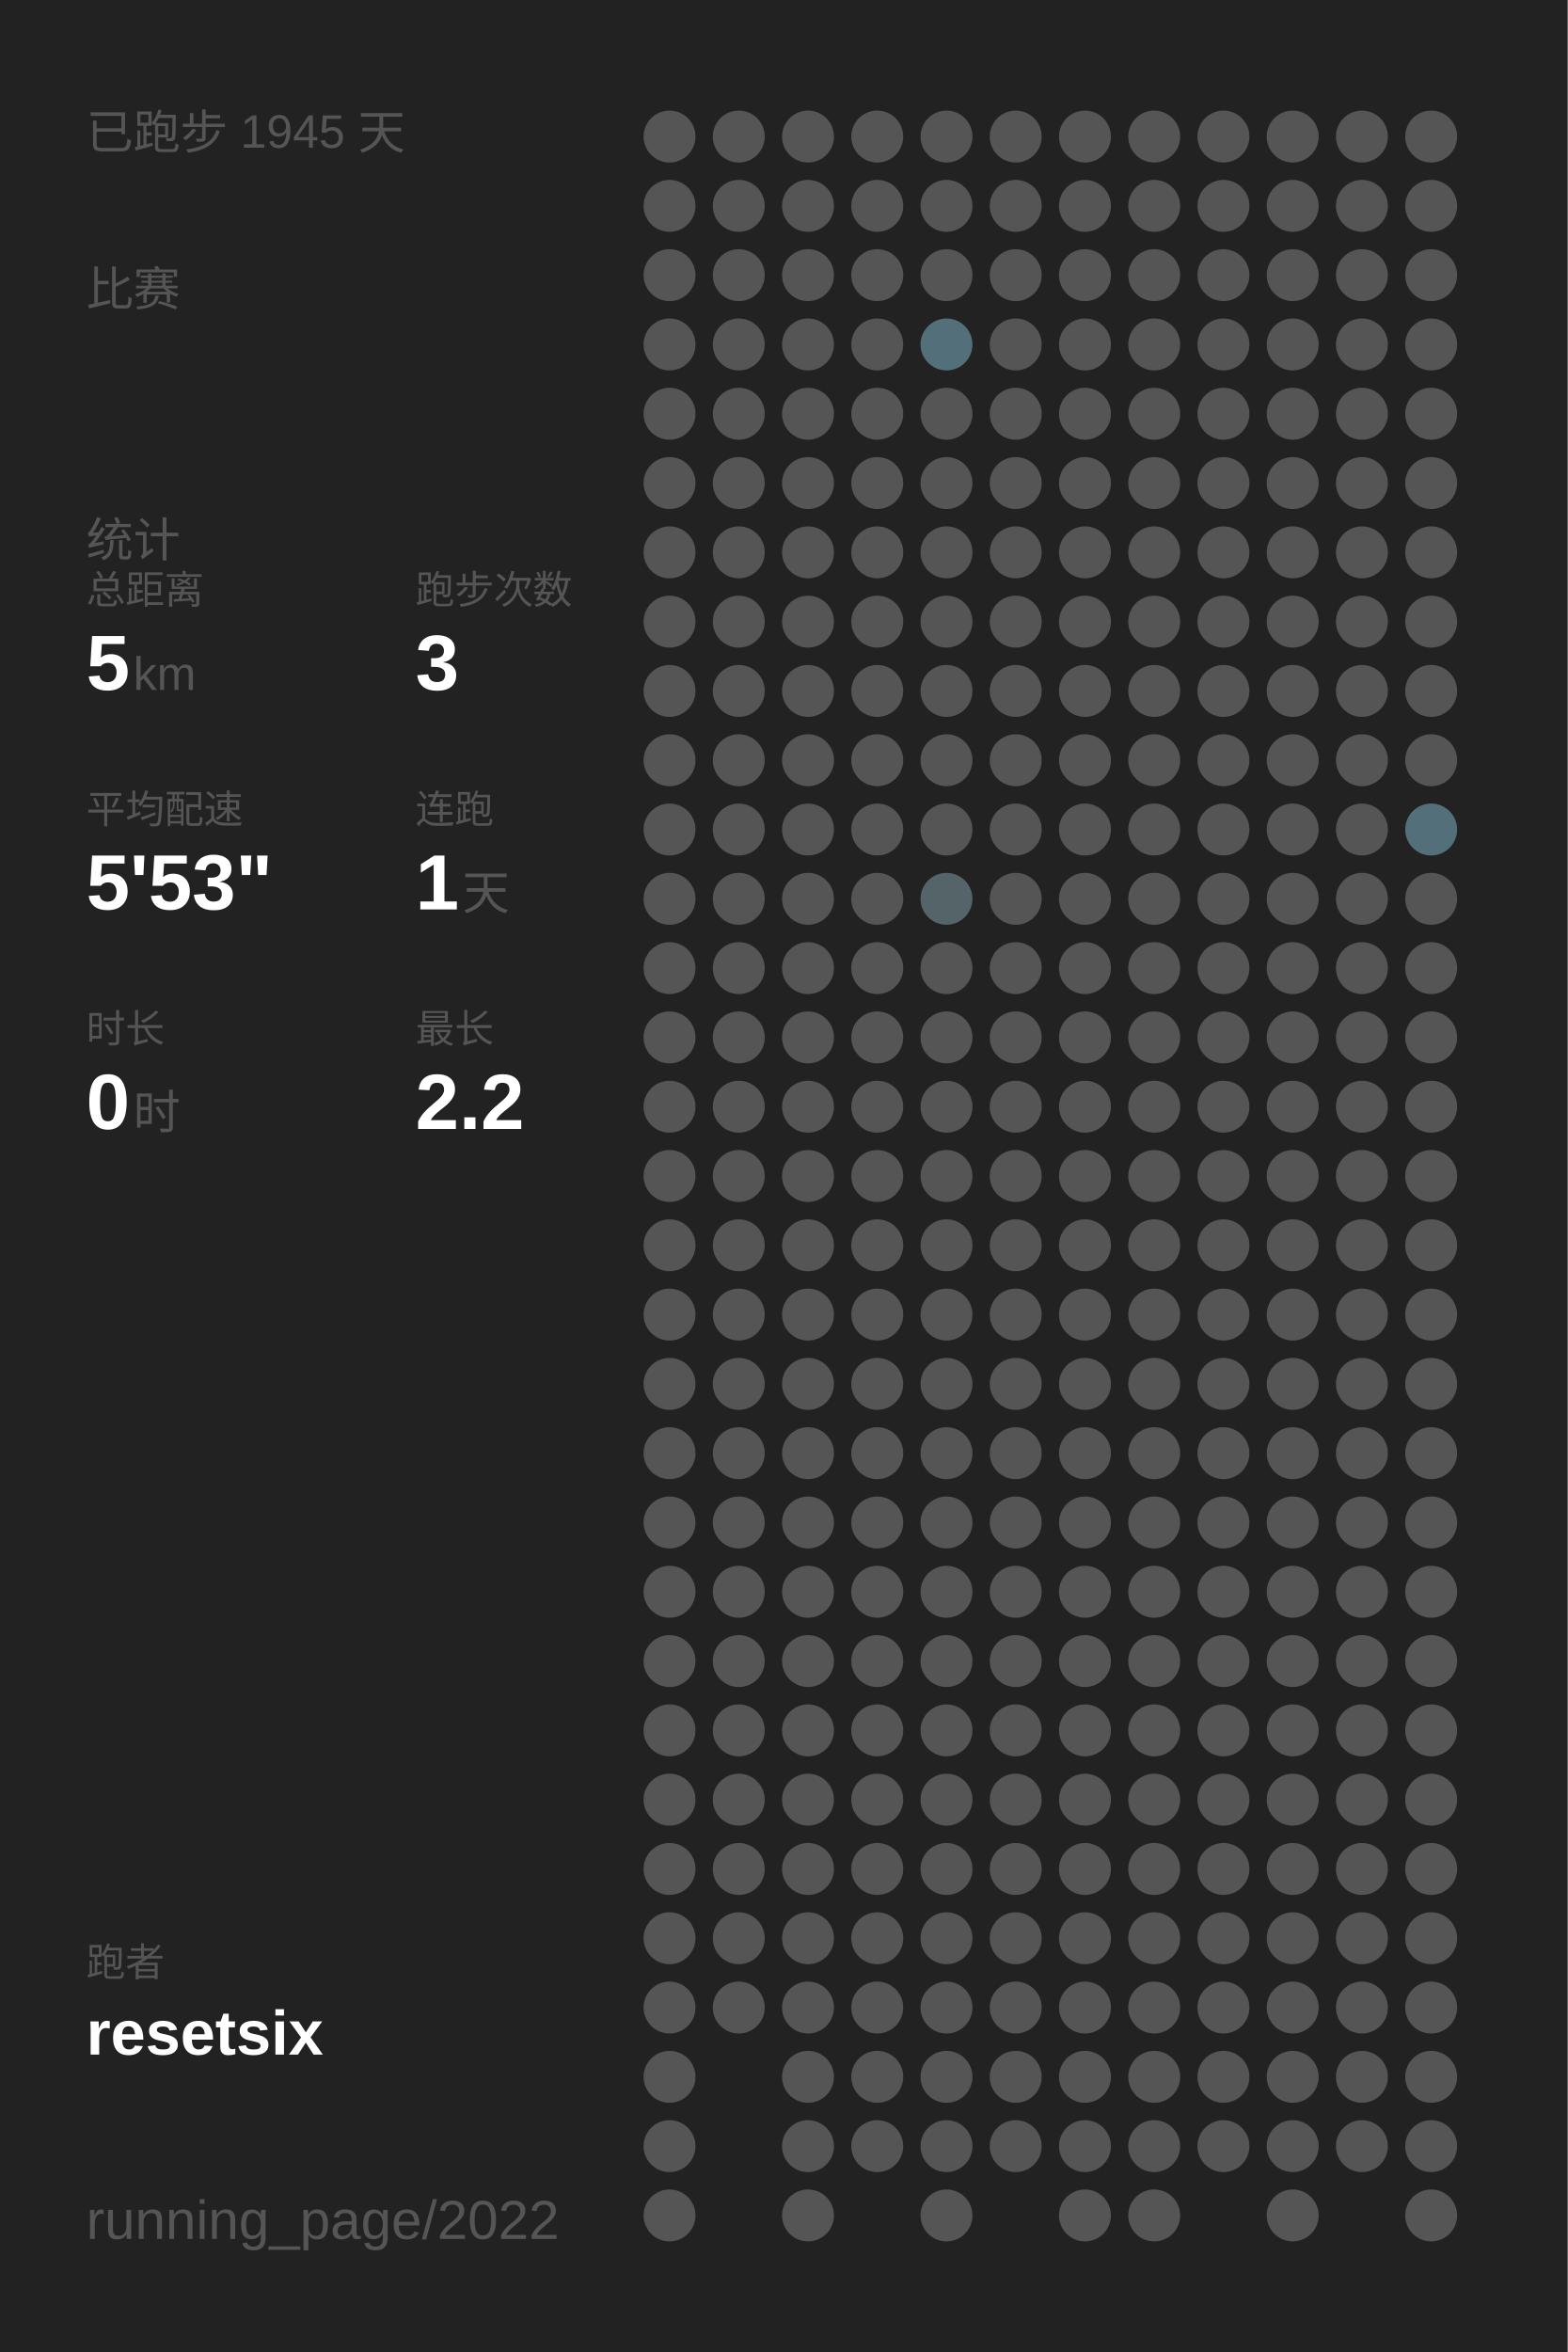
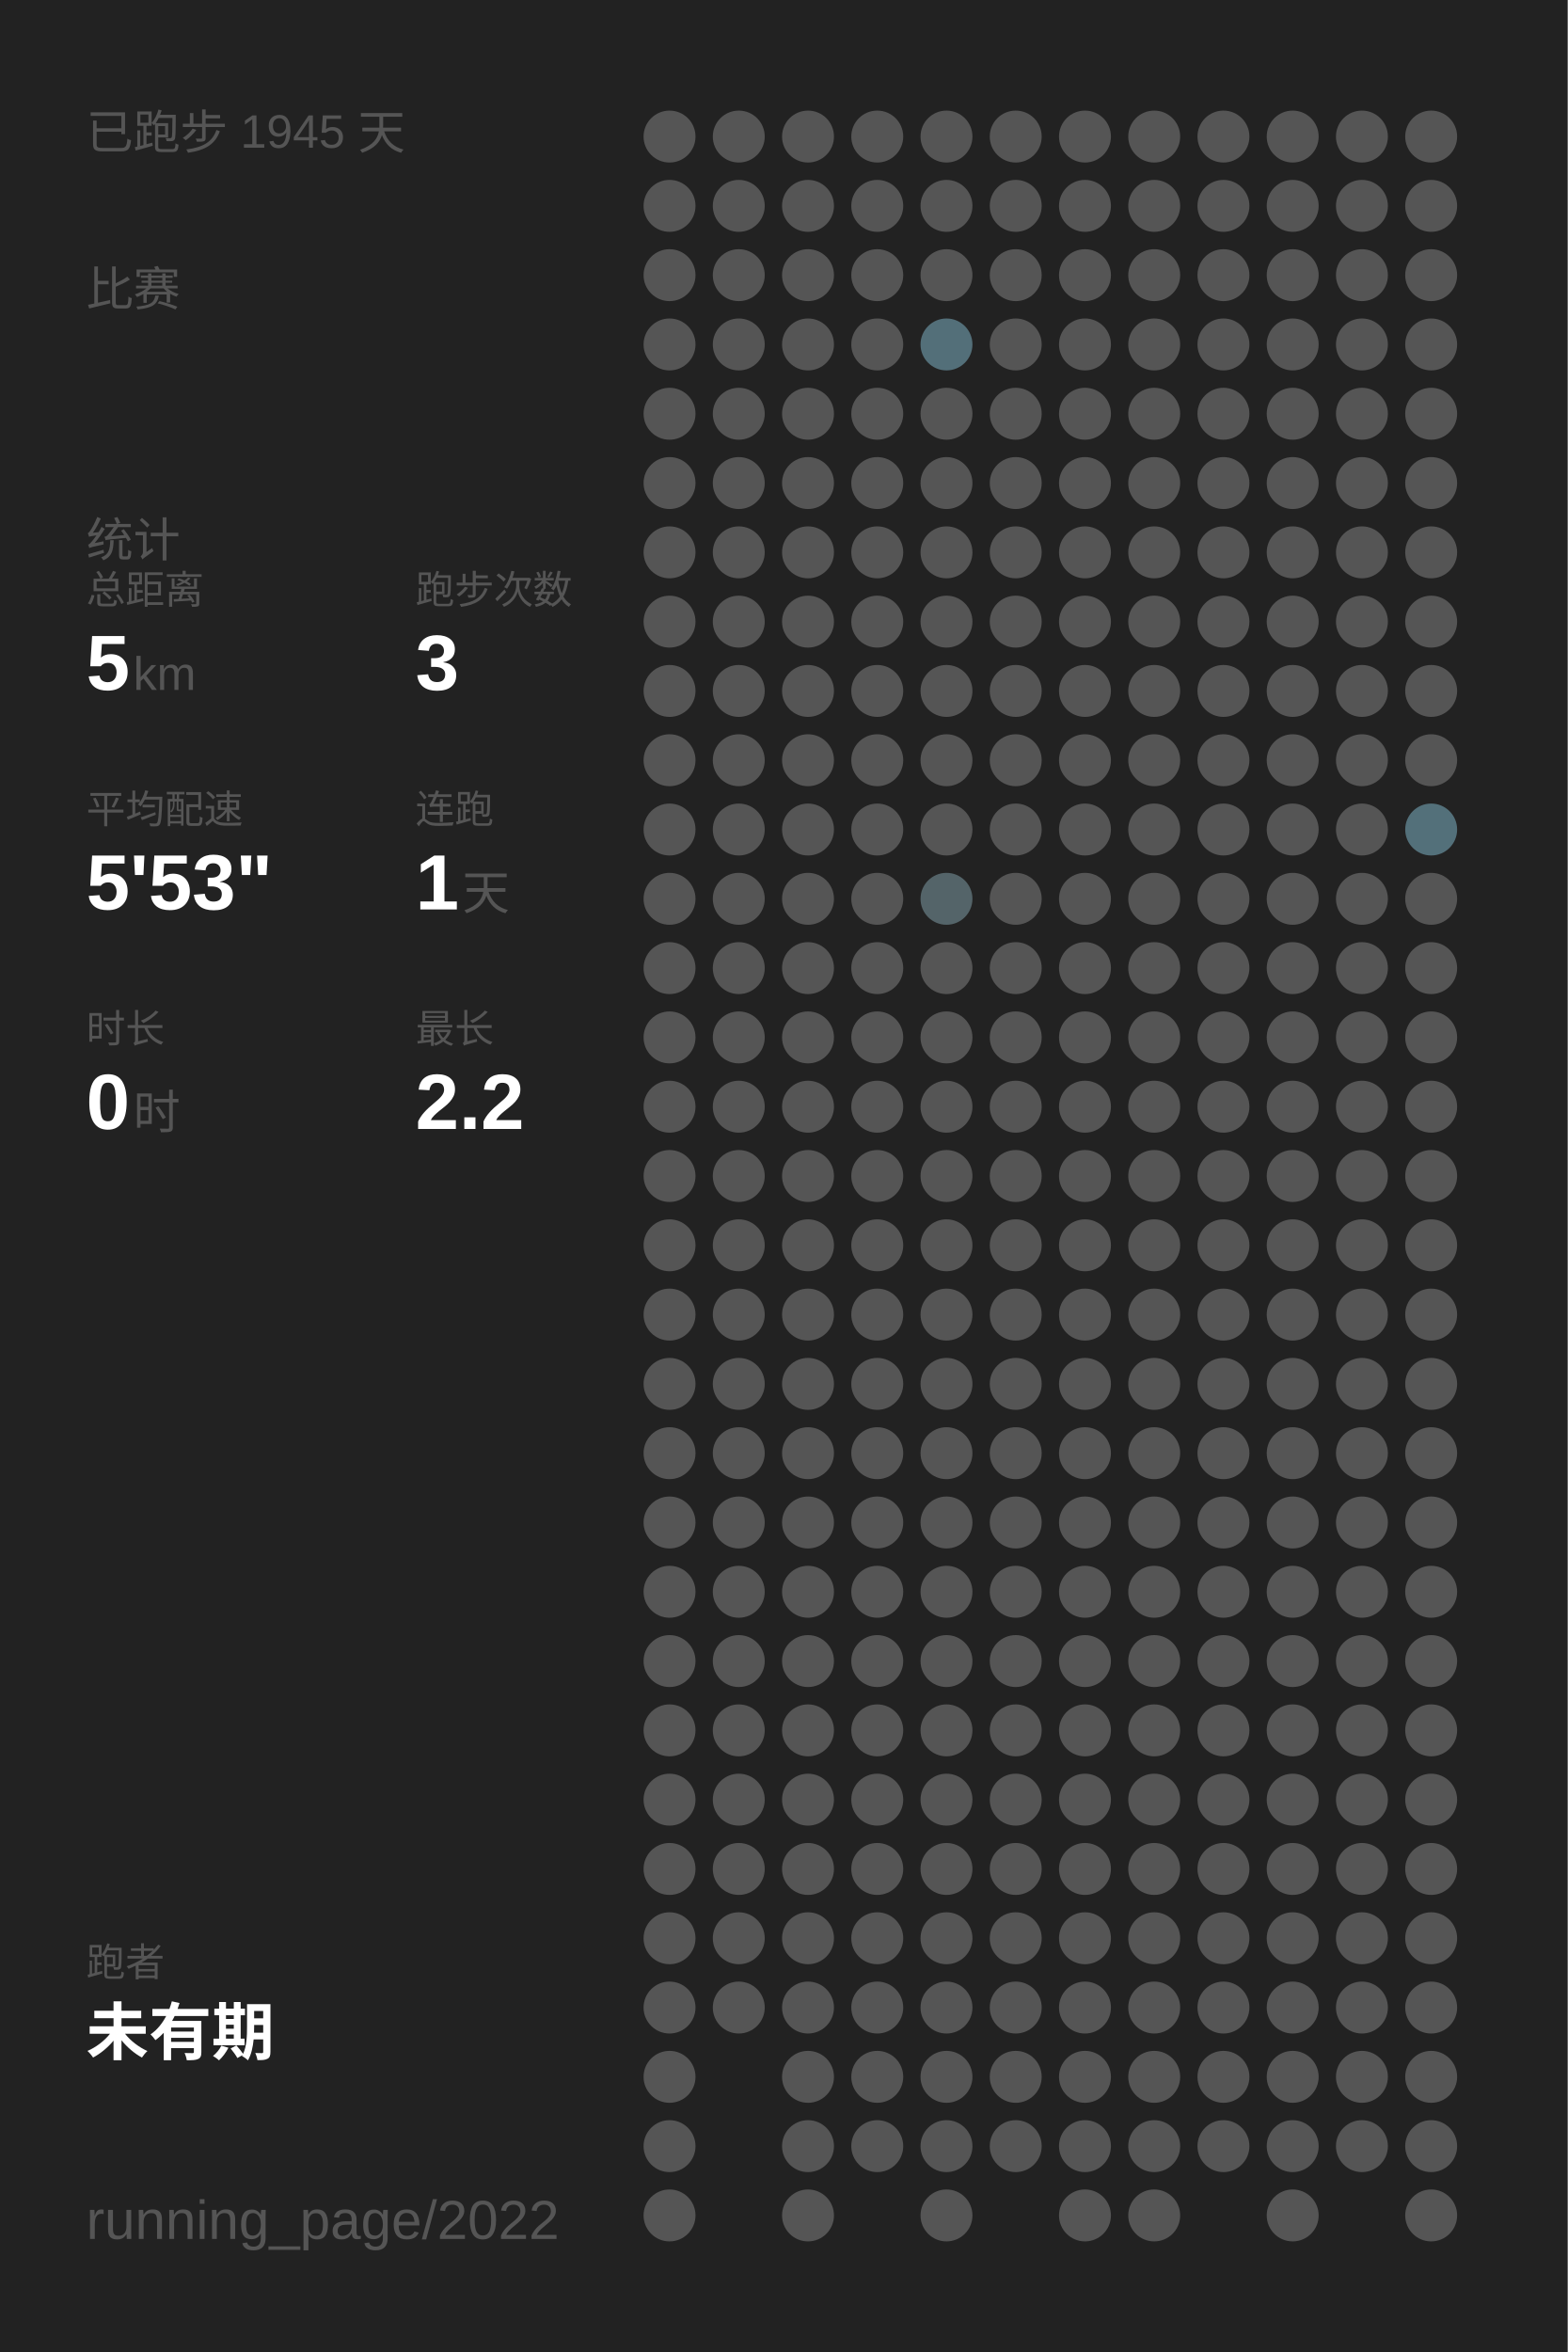
<svg xmlns="http://www.w3.org/2000/svg" baseProfile="full" height="300mm" version="1.1" viewBox="0,0,200,300" width="200mm">
  <defs />
  <rect fill="#222222" height="300" width="200" x="0" y="0" />
  <text fill="#555555" style="font-size:6px; font-family:Arial;" x="11" y="19">已跑步 1945 天</text>
  <text fill="#555555" style="font-size:6px; font-family:Arial;" x="11" y="39">比赛</text>
  <text fill="#555555" style="font-size:6px; font-family:Arial;" x="11" y="71">统计</text>
  <text fill="#555555" style="font-size:5px; font-family:Arial;" x="11" y="77">总距离</text>
  <text fill="#FFFFFF" style="font-size:10px; font-family:Arial; font-weight:bold;" x="11" y="88">5</text>
  <text fill="#555555" style="font-size:6px; font-family:Arial;" x="17" y="88">km</text>
  <text fill="#555555" style="font-size:5px; font-family:Arial;" x="53" y="77">跑步次数</text>
  <text fill="#FFFFFF" style="font-size:10px; font-family:Arial; font-weight:bold;" x="53" y="88">3</text>
  <text fill="#555555" style="font-size:5px; font-family:Arial;" x="11" y="105">平均配速</text>
  <text fill="#FFFFFF" style="font-size:10px; font-family:Arial; font-weight:bold;" x="11" y="116">5'53"</text>
  <text fill="#555555" style="font-size:5px; font-family:Arial;" x="53" y="105">连跑</text>
  <text fill="#FFFFFF" style="font-size:10px; font-family:Arial; font-weight:bold;" x="53" y="116">1</text>
  <text fill="#555555" style="font-size:6px; font-family:Arial;" x="59" y="116">天</text>
  <text fill="#555555" style="font-size:5px; font-family:Arial;" x="11" y="133">时长</text>
  <text fill="#FFFFFF" style="font-size:10px; font-family:Arial; font-weight:bold;" x="11" y="144">0</text>
  <text fill="#555555" style="font-size:6px; font-family:Arial;" x="17" y="144">时</text>
  <text fill="#555555" style="font-size:5px; font-family:Arial;" x="53" y="133">最长</text>
  <text fill="#FFFFFF" style="font-size:10px; font-family:Arial; font-weight:bold;" x="53" y="144">2.2</text>
  <text fill="#555555" style="font-size:5px; font-family:Arial;" x="11" y="252.065">跑者</text>
-   <text fill="#FFFFFF" style="font-size:8px; font-family:Arial; font-weight:bold;" x="11" y="262.065">resetsix</text>
+   <text fill="#FFFFFF" style="font-size:8px; font-family:Arial; font-weight:bold;" x="11" y="262.065">未有期</text>
  <text fill="#555555" style="font-size:7px; font-family:Arial;" x="11" y="285.581">running_page/2022</text>
  <circle cx="85.417" cy="17.419" fill="#555555" r="3.312" />
  <circle cx="85.417" cy="26.258" fill="#555555" r="3.312" />
  <circle cx="85.417" cy="35.097" fill="#555555" r="3.312" />
  <circle cx="85.417" cy="43.935" fill="#555555" r="3.312" />
  <circle cx="85.417" cy="52.774" fill="#555555" r="3.312" />
  <circle cx="85.417" cy="61.613" fill="#555555" r="3.312" />
  <circle cx="85.417" cy="70.452" fill="#555555" r="3.312" />
  <circle cx="85.417" cy="79.29" fill="#555555" r="3.312" />
  <circle cx="85.417" cy="88.129" fill="#555555" r="3.312" />
  <circle cx="85.417" cy="96.968" fill="#555555" r="3.312" />
  <circle cx="85.417" cy="105.806" fill="#555555" r="3.312" />
  <circle cx="85.417" cy="114.645" fill="#555555" r="3.312" />
  <circle cx="85.417" cy="123.484" fill="#555555" r="3.312" />
  <circle cx="85.417" cy="132.323" fill="#555555" r="3.312" />
  <circle cx="85.417" cy="141.161" fill="#555555" r="3.312" />
  <circle cx="85.417" cy="150" fill="#555555" r="3.312" />
  <circle cx="85.417" cy="158.839" fill="#555555" r="3.312" />
  <circle cx="85.417" cy="167.677" fill="#555555" r="3.312" />
  <circle cx="85.417" cy="176.516" fill="#555555" r="3.312" />
  <circle cx="85.417" cy="185.355" fill="#555555" r="3.312" />
  <circle cx="85.417" cy="194.194" fill="#555555" r="3.312" />
  <circle cx="85.417" cy="203.032" fill="#555555" r="3.312" />
  <circle cx="85.417" cy="211.871" fill="#555555" r="3.312" />
  <circle cx="85.417" cy="220.71" fill="#555555" r="3.312" />
  <circle cx="85.417" cy="229.548" fill="#555555" r="3.312" />
  <circle cx="85.417" cy="238.387" fill="#555555" r="3.312" />
  <circle cx="85.417" cy="247.226" fill="#555555" r="3.312" />
  <circle cx="85.417" cy="256.065" fill="#555555" r="3.312" />
  <circle cx="85.417" cy="264.903" fill="#555555" r="3.312" />
  <circle cx="85.417" cy="273.742" fill="#555555" r="3.312" />
  <circle cx="85.417" cy="282.581" fill="#555555" r="3.312" />
  <circle cx="94.25" cy="17.419" fill="#555555" r="3.312" />
  <circle cx="94.25" cy="26.258" fill="#555555" r="3.312" />
  <circle cx="94.25" cy="35.097" fill="#555555" r="3.312" />
  <circle cx="94.25" cy="43.935" fill="#555555" r="3.312" />
  <circle cx="94.25" cy="52.774" fill="#555555" r="3.312" />
  <circle cx="94.25" cy="61.613" fill="#555555" r="3.312" />
  <circle cx="94.25" cy="70.452" fill="#555555" r="3.312" />
  <circle cx="94.25" cy="79.29" fill="#555555" r="3.312" />
  <circle cx="94.25" cy="88.129" fill="#555555" r="3.312" />
  <circle cx="94.25" cy="96.968" fill="#555555" r="3.312" />
  <circle cx="94.25" cy="105.806" fill="#555555" r="3.312" />
  <circle cx="94.25" cy="114.645" fill="#555555" r="3.312" />
  <circle cx="94.25" cy="123.484" fill="#555555" r="3.312" />
  <circle cx="94.25" cy="132.323" fill="#555555" r="3.312" />
  <circle cx="94.25" cy="141.161" fill="#555555" r="3.312" />
  <circle cx="94.25" cy="150" fill="#555555" r="3.312" />
  <circle cx="94.25" cy="158.839" fill="#555555" r="3.312" />
  <circle cx="94.25" cy="167.677" fill="#555555" r="3.312" />
  <circle cx="94.25" cy="176.516" fill="#555555" r="3.312" />
  <circle cx="94.25" cy="185.355" fill="#555555" r="3.312" />
  <circle cx="94.25" cy="194.194" fill="#555555" r="3.312" />
  <circle cx="94.25" cy="203.032" fill="#555555" r="3.312" />
  <circle cx="94.25" cy="211.871" fill="#555555" r="3.312" />
  <circle cx="94.25" cy="220.71" fill="#555555" r="3.312" />
  <circle cx="94.25" cy="229.548" fill="#555555" r="3.312" />
  <circle cx="94.25" cy="238.387" fill="#555555" r="3.312" />
  <circle cx="94.25" cy="247.226" fill="#555555" r="3.312" />
  <circle cx="94.25" cy="256.065" fill="#555555" r="3.312" />
  <circle cx="103.083" cy="17.419" fill="#555555" r="3.312" />
  <circle cx="103.083" cy="26.258" fill="#555555" r="3.312" />
  <circle cx="103.083" cy="35.097" fill="#555555" r="3.312" />
  <circle cx="103.083" cy="43.935" fill="#555555" r="3.312" />
  <circle cx="103.083" cy="52.774" fill="#555555" r="3.312" />
  <circle cx="103.083" cy="61.613" fill="#555555" r="3.312" />
  <circle cx="103.083" cy="70.452" fill="#555555" r="3.312" />
  <circle cx="103.083" cy="79.29" fill="#555555" r="3.312" />
  <circle cx="103.083" cy="88.129" fill="#555555" r="3.312" />
  <circle cx="103.083" cy="96.968" fill="#555555" r="3.312" />
  <circle cx="103.083" cy="105.806" fill="#555555" r="3.312" />
  <circle cx="103.083" cy="114.645" fill="#555555" r="3.312" />
  <circle cx="103.083" cy="123.484" fill="#555555" r="3.312" />
  <circle cx="103.083" cy="132.323" fill="#555555" r="3.312" />
  <circle cx="103.083" cy="141.161" fill="#555555" r="3.312" />
  <circle cx="103.083" cy="150" fill="#555555" r="3.312" />
  <circle cx="103.083" cy="158.839" fill="#555555" r="3.312" />
  <circle cx="103.083" cy="167.677" fill="#555555" r="3.312" />
  <circle cx="103.083" cy="176.516" fill="#555555" r="3.312" />
  <circle cx="103.083" cy="185.355" fill="#555555" r="3.312" />
  <circle cx="103.083" cy="194.194" fill="#555555" r="3.312" />
  <circle cx="103.083" cy="203.032" fill="#555555" r="3.312" />
  <circle cx="103.083" cy="211.871" fill="#555555" r="3.312" />
  <circle cx="103.083" cy="220.71" fill="#555555" r="3.312" />
  <circle cx="103.083" cy="229.548" fill="#555555" r="3.312" />
  <circle cx="103.083" cy="238.387" fill="#555555" r="3.312" />
  <circle cx="103.083" cy="247.226" fill="#555555" r="3.312" />
  <circle cx="103.083" cy="256.065" fill="#555555" r="3.312" />
  <circle cx="103.083" cy="264.903" fill="#555555" r="3.312" />
  <circle cx="103.083" cy="273.742" fill="#555555" r="3.312" />
  <circle cx="103.083" cy="282.581" fill="#555555" r="3.312" />
  <circle cx="111.917" cy="17.419" fill="#555555" r="3.312" />
  <circle cx="111.917" cy="26.258" fill="#555555" r="3.312" />
  <circle cx="111.917" cy="35.097" fill="#555555" r="3.312" />
  <circle cx="111.917" cy="43.935" fill="#555555" r="3.312" />
  <circle cx="111.917" cy="52.774" fill="#555555" r="3.312" />
  <circle cx="111.917" cy="61.613" fill="#555555" r="3.312" />
  <circle cx="111.917" cy="70.452" fill="#555555" r="3.312" />
  <circle cx="111.917" cy="79.29" fill="#555555" r="3.312" />
  <circle cx="111.917" cy="88.129" fill="#555555" r="3.312" />
  <circle cx="111.917" cy="96.968" fill="#555555" r="3.312" />
  <circle cx="111.917" cy="105.806" fill="#555555" r="3.312" />
  <circle cx="111.917" cy="114.645" fill="#555555" r="3.312" />
  <circle cx="111.917" cy="123.484" fill="#555555" r="3.312" />
  <circle cx="111.917" cy="132.323" fill="#555555" r="3.312" />
  <circle cx="111.917" cy="141.161" fill="#555555" r="3.312" />
  <circle cx="111.917" cy="150" fill="#555555" r="3.312" />
  <circle cx="111.917" cy="158.839" fill="#555555" r="3.312" />
  <circle cx="111.917" cy="167.677" fill="#555555" r="3.312" />
  <circle cx="111.917" cy="176.516" fill="#555555" r="3.312" />
  <circle cx="111.917" cy="185.355" fill="#555555" r="3.312" />
  <circle cx="111.917" cy="194.194" fill="#555555" r="3.312" />
  <circle cx="111.917" cy="203.032" fill="#555555" r="3.312" />
  <circle cx="111.917" cy="211.871" fill="#555555" r="3.312" />
  <circle cx="111.917" cy="220.71" fill="#555555" r="3.312" />
  <circle cx="111.917" cy="229.548" fill="#555555" r="3.312" />
  <circle cx="111.917" cy="238.387" fill="#555555" r="3.312" />
  <circle cx="111.917" cy="247.226" fill="#555555" r="3.312" />
  <circle cx="111.917" cy="256.065" fill="#555555" r="3.312" />
  <circle cx="111.917" cy="264.903" fill="#555555" r="3.312" />
  <circle cx="111.917" cy="273.742" fill="#555555" r="3.312" />
  <circle cx="120.75" cy="17.419" fill="#555555" r="3.312" />
  <circle cx="120.75" cy="26.258" fill="#555555" r="3.312" />
  <circle cx="120.75" cy="35.097" fill="#555555" r="3.312" />
  <circle cx="120.75" cy="43.935" fill="#536f79" r="3.312" />
  <circle cx="120.75" cy="52.774" fill="#555555" r="3.312" />
  <circle cx="120.75" cy="61.613" fill="#555555" r="3.312" />
  <circle cx="120.75" cy="70.452" fill="#555555" r="3.312" />
  <circle cx="120.75" cy="79.29" fill="#555555" r="3.312" />
  <circle cx="120.75" cy="88.129" fill="#555555" r="3.312" />
  <circle cx="120.75" cy="96.968" fill="#555555" r="3.312" />
  <circle cx="120.75" cy="105.806" fill="#555555" r="3.312" />
  <circle cx="120.75" cy="114.645" fill="#546469" r="3.312" />
  <circle cx="120.75" cy="123.484" fill="#555555" r="3.312" />
  <circle cx="120.75" cy="132.323" fill="#555555" r="3.312" />
  <circle cx="120.75" cy="141.161" fill="#555555" r="3.312" />
  <circle cx="120.75" cy="150" fill="#555555" r="3.312" />
  <circle cx="120.75" cy="158.839" fill="#555555" r="3.312" />
  <circle cx="120.75" cy="167.677" fill="#555555" r="3.312" />
  <circle cx="120.75" cy="176.516" fill="#555555" r="3.312" />
  <circle cx="120.75" cy="185.355" fill="#555555" r="3.312" />
  <circle cx="120.75" cy="194.194" fill="#555555" r="3.312" />
  <circle cx="120.75" cy="203.032" fill="#555555" r="3.312" />
  <circle cx="120.75" cy="211.871" fill="#555555" r="3.312" />
  <circle cx="120.75" cy="220.71" fill="#555555" r="3.312" />
  <circle cx="120.75" cy="229.548" fill="#555555" r="3.312" />
  <circle cx="120.75" cy="238.387" fill="#555555" r="3.312" />
  <circle cx="120.75" cy="247.226" fill="#555555" r="3.312" />
  <circle cx="120.75" cy="256.065" fill="#555555" r="3.312" />
  <circle cx="120.75" cy="264.903" fill="#555555" r="3.312" />
  <circle cx="120.75" cy="273.742" fill="#555555" r="3.312" />
  <circle cx="120.75" cy="282.581" fill="#555555" r="3.312" />
  <circle cx="129.583" cy="17.419" fill="#555555" r="3.312" />
  <circle cx="129.583" cy="26.258" fill="#555555" r="3.312" />
  <circle cx="129.583" cy="35.097" fill="#555555" r="3.312" />
  <circle cx="129.583" cy="43.935" fill="#555555" r="3.312" />
  <circle cx="129.583" cy="52.774" fill="#555555" r="3.312" />
  <circle cx="129.583" cy="61.613" fill="#555555" r="3.312" />
  <circle cx="129.583" cy="70.452" fill="#555555" r="3.312" />
  <circle cx="129.583" cy="79.29" fill="#555555" r="3.312" />
  <circle cx="129.583" cy="88.129" fill="#555555" r="3.312" />
  <circle cx="129.583" cy="96.968" fill="#555555" r="3.312" />
  <circle cx="129.583" cy="105.806" fill="#555555" r="3.312" />
  <circle cx="129.583" cy="114.645" fill="#555555" r="3.312" />
  <circle cx="129.583" cy="123.484" fill="#555555" r="3.312" />
  <circle cx="129.583" cy="132.323" fill="#555555" r="3.312" />
  <circle cx="129.583" cy="141.161" fill="#555555" r="3.312" />
  <circle cx="129.583" cy="150" fill="#555555" r="3.312" />
  <circle cx="129.583" cy="158.839" fill="#555555" r="3.312" />
  <circle cx="129.583" cy="167.677" fill="#555555" r="3.312" />
  <circle cx="129.583" cy="176.516" fill="#555555" r="3.312" />
  <circle cx="129.583" cy="185.355" fill="#555555" r="3.312" />
  <circle cx="129.583" cy="194.194" fill="#555555" r="3.312" />
  <circle cx="129.583" cy="203.032" fill="#555555" r="3.312" />
  <circle cx="129.583" cy="211.871" fill="#555555" r="3.312" />
  <circle cx="129.583" cy="220.71" fill="#555555" r="3.312" />
  <circle cx="129.583" cy="229.548" fill="#555555" r="3.312" />
  <circle cx="129.583" cy="238.387" fill="#555555" r="3.312" />
  <circle cx="129.583" cy="247.226" fill="#555555" r="3.312" />
  <circle cx="129.583" cy="256.065" fill="#555555" r="3.312" />
  <circle cx="129.583" cy="264.903" fill="#555555" r="3.312" />
  <circle cx="129.583" cy="273.742" fill="#555555" r="3.312" />
  <circle cx="138.417" cy="17.419" fill="#555555" r="3.312" />
  <circle cx="138.417" cy="26.258" fill="#555555" r="3.312" />
  <circle cx="138.417" cy="35.097" fill="#555555" r="3.312" />
  <circle cx="138.417" cy="43.935" fill="#555555" r="3.312" />
  <circle cx="138.417" cy="52.774" fill="#555555" r="3.312" />
  <circle cx="138.417" cy="61.613" fill="#555555" r="3.312" />
  <circle cx="138.417" cy="70.452" fill="#555555" r="3.312" />
  <circle cx="138.417" cy="79.29" fill="#555555" r="3.312" />
  <circle cx="138.417" cy="88.129" fill="#555555" r="3.312" />
  <circle cx="138.417" cy="96.968" fill="#555555" r="3.312" />
  <circle cx="138.417" cy="105.806" fill="#555555" r="3.312" />
  <circle cx="138.417" cy="114.645" fill="#555555" r="3.312" />
  <circle cx="138.417" cy="123.484" fill="#555555" r="3.312" />
  <circle cx="138.417" cy="132.323" fill="#555555" r="3.312" />
  <circle cx="138.417" cy="141.161" fill="#555555" r="3.312" />
  <circle cx="138.417" cy="150" fill="#555555" r="3.312" />
  <circle cx="138.417" cy="158.839" fill="#555555" r="3.312" />
  <circle cx="138.417" cy="167.677" fill="#555555" r="3.312" />
  <circle cx="138.417" cy="176.516" fill="#555555" r="3.312" />
  <circle cx="138.417" cy="185.355" fill="#555555" r="3.312" />
  <circle cx="138.417" cy="194.194" fill="#555555" r="3.312" />
  <circle cx="138.417" cy="203.032" fill="#555555" r="3.312" />
  <circle cx="138.417" cy="211.871" fill="#555555" r="3.312" />
  <circle cx="138.417" cy="220.71" fill="#555555" r="3.312" />
  <circle cx="138.417" cy="229.548" fill="#555555" r="3.312" />
  <circle cx="138.417" cy="238.387" fill="#555555" r="3.312" />
  <circle cx="138.417" cy="247.226" fill="#555555" r="3.312" />
  <circle cx="138.417" cy="256.065" fill="#555555" r="3.312" />
  <circle cx="138.417" cy="264.903" fill="#555555" r="3.312" />
  <circle cx="138.417" cy="273.742" fill="#555555" r="3.312" />
  <circle cx="138.417" cy="282.581" fill="#555555" r="3.312" />
  <circle cx="147.25" cy="17.419" fill="#555555" r="3.312" />
  <circle cx="147.25" cy="26.258" fill="#555555" r="3.312" />
  <circle cx="147.25" cy="35.097" fill="#555555" r="3.312" />
  <circle cx="147.25" cy="43.935" fill="#555555" r="3.312" />
  <circle cx="147.25" cy="52.774" fill="#555555" r="3.312" />
  <circle cx="147.25" cy="61.613" fill="#555555" r="3.312" />
  <circle cx="147.25" cy="70.452" fill="#555555" r="3.312" />
  <circle cx="147.25" cy="79.29" fill="#555555" r="3.312" />
  <circle cx="147.25" cy="88.129" fill="#555555" r="3.312" />
  <circle cx="147.25" cy="96.968" fill="#555555" r="3.312" />
  <circle cx="147.25" cy="105.806" fill="#555555" r="3.312" />
  <circle cx="147.25" cy="114.645" fill="#555555" r="3.312" />
  <circle cx="147.25" cy="123.484" fill="#555555" r="3.312" />
  <circle cx="147.25" cy="132.323" fill="#555555" r="3.312" />
  <circle cx="147.25" cy="141.161" fill="#555555" r="3.312" />
  <circle cx="147.25" cy="150" fill="#555555" r="3.312" />
  <circle cx="147.25" cy="158.839" fill="#555555" r="3.312" />
  <circle cx="147.25" cy="167.677" fill="#555555" r="3.312" />
  <circle cx="147.25" cy="176.516" fill="#555555" r="3.312" />
  <circle cx="147.25" cy="185.355" fill="#555555" r="3.312" />
  <circle cx="147.25" cy="194.194" fill="#555555" r="3.312" />
  <circle cx="147.25" cy="203.032" fill="#555555" r="3.312" />
  <circle cx="147.25" cy="211.871" fill="#555555" r="3.312" />
  <circle cx="147.25" cy="220.71" fill="#555555" r="3.312" />
  <circle cx="147.25" cy="229.548" fill="#555555" r="3.312" />
  <circle cx="147.25" cy="238.387" fill="#555555" r="3.312" />
  <circle cx="147.25" cy="247.226" fill="#555555" r="3.312" />
  <circle cx="147.25" cy="256.065" fill="#555555" r="3.312" />
  <circle cx="147.25" cy="264.903" fill="#555555" r="3.312" />
  <circle cx="147.25" cy="273.742" fill="#555555" r="3.312" />
  <circle cx="147.25" cy="282.581" fill="#555555" r="3.312" />
  <circle cx="156.083" cy="17.419" fill="#555555" r="3.312" />
  <circle cx="156.083" cy="26.258" fill="#555555" r="3.312" />
  <circle cx="156.083" cy="35.097" fill="#555555" r="3.312" />
  <circle cx="156.083" cy="43.935" fill="#555555" r="3.312" />
  <circle cx="156.083" cy="52.774" fill="#555555" r="3.312" />
  <circle cx="156.083" cy="61.613" fill="#555555" r="3.312" />
  <circle cx="156.083" cy="70.452" fill="#555555" r="3.312" />
  <circle cx="156.083" cy="79.29" fill="#555555" r="3.312" />
  <circle cx="156.083" cy="88.129" fill="#555555" r="3.312" />
  <circle cx="156.083" cy="96.968" fill="#555555" r="3.312" />
  <circle cx="156.083" cy="105.806" fill="#555555" r="3.312" />
  <circle cx="156.083" cy="114.645" fill="#555555" r="3.312" />
  <circle cx="156.083" cy="123.484" fill="#555555" r="3.312" />
  <circle cx="156.083" cy="132.323" fill="#555555" r="3.312" />
  <circle cx="156.083" cy="141.161" fill="#555555" r="3.312" />
  <circle cx="156.083" cy="150" fill="#555555" r="3.312" />
  <circle cx="156.083" cy="158.839" fill="#555555" r="3.312" />
  <circle cx="156.083" cy="167.677" fill="#555555" r="3.312" />
  <circle cx="156.083" cy="176.516" fill="#555555" r="3.312" />
  <circle cx="156.083" cy="185.355" fill="#555555" r="3.312" />
  <circle cx="156.083" cy="194.194" fill="#555555" r="3.312" />
  <circle cx="156.083" cy="203.032" fill="#555555" r="3.312" />
  <circle cx="156.083" cy="211.871" fill="#555555" r="3.312" />
  <circle cx="156.083" cy="220.71" fill="#555555" r="3.312" />
  <circle cx="156.083" cy="229.548" fill="#555555" r="3.312" />
  <circle cx="156.083" cy="238.387" fill="#555555" r="3.312" />
  <circle cx="156.083" cy="247.226" fill="#555555" r="3.312" />
  <circle cx="156.083" cy="256.065" fill="#555555" r="3.312" />
  <circle cx="156.083" cy="264.903" fill="#555555" r="3.312" />
  <circle cx="156.083" cy="273.742" fill="#555555" r="3.312" />
  <circle cx="164.917" cy="17.419" fill="#555555" r="3.312" />
  <circle cx="164.917" cy="26.258" fill="#555555" r="3.312" />
  <circle cx="164.917" cy="35.097" fill="#555555" r="3.312" />
  <circle cx="164.917" cy="43.935" fill="#555555" r="3.312" />
  <circle cx="164.917" cy="52.774" fill="#555555" r="3.312" />
  <circle cx="164.917" cy="61.613" fill="#555555" r="3.312" />
  <circle cx="164.917" cy="70.452" fill="#555555" r="3.312" />
  <circle cx="164.917" cy="79.29" fill="#555555" r="3.312" />
  <circle cx="164.917" cy="88.129" fill="#555555" r="3.312" />
  <circle cx="164.917" cy="96.968" fill="#555555" r="3.312" />
  <circle cx="164.917" cy="105.806" fill="#555555" r="3.312" />
  <circle cx="164.917" cy="114.645" fill="#555555" r="3.312" />
  <circle cx="164.917" cy="123.484" fill="#555555" r="3.312" />
  <circle cx="164.917" cy="132.323" fill="#555555" r="3.312" />
  <circle cx="164.917" cy="141.161" fill="#555555" r="3.312" />
  <circle cx="164.917" cy="150" fill="#555555" r="3.312" />
  <circle cx="164.917" cy="158.839" fill="#555555" r="3.312" />
  <circle cx="164.917" cy="167.677" fill="#555555" r="3.312" />
  <circle cx="164.917" cy="176.516" fill="#555555" r="3.312" />
  <circle cx="164.917" cy="185.355" fill="#555555" r="3.312" />
  <circle cx="164.917" cy="194.194" fill="#555555" r="3.312" />
  <circle cx="164.917" cy="203.032" fill="#555555" r="3.312" />
  <circle cx="164.917" cy="211.871" fill="#555555" r="3.312" />
  <circle cx="164.917" cy="220.71" fill="#555555" r="3.312" />
  <circle cx="164.917" cy="229.548" fill="#555555" r="3.312" />
  <circle cx="164.917" cy="238.387" fill="#555555" r="3.312" />
  <circle cx="164.917" cy="247.226" fill="#555555" r="3.312" />
  <circle cx="164.917" cy="256.065" fill="#555555" r="3.312" />
  <circle cx="164.917" cy="264.903" fill="#555555" r="3.312" />
  <circle cx="164.917" cy="273.742" fill="#555555" r="3.312" />
  <circle cx="164.917" cy="282.581" fill="#555555" r="3.312" />
  <circle cx="173.75" cy="17.419" fill="#555555" r="3.312" />
  <circle cx="173.75" cy="26.258" fill="#555555" r="3.312" />
  <circle cx="173.75" cy="35.097" fill="#555555" r="3.312" />
  <circle cx="173.75" cy="43.935" fill="#555555" r="3.312" />
  <circle cx="173.75" cy="52.774" fill="#555555" r="3.312" />
  <circle cx="173.75" cy="61.613" fill="#555555" r="3.312" />
  <circle cx="173.75" cy="70.452" fill="#555555" r="3.312" />
  <circle cx="173.75" cy="79.29" fill="#555555" r="3.312" />
  <circle cx="173.75" cy="88.129" fill="#555555" r="3.312" />
  <circle cx="173.75" cy="96.968" fill="#555555" r="3.312" />
  <circle cx="173.75" cy="105.806" fill="#555555" r="3.312" />
  <circle cx="173.75" cy="114.645" fill="#555555" r="3.312" />
  <circle cx="173.75" cy="123.484" fill="#555555" r="3.312" />
  <circle cx="173.75" cy="132.323" fill="#555555" r="3.312" />
  <circle cx="173.75" cy="141.161" fill="#555555" r="3.312" />
  <circle cx="173.75" cy="150" fill="#555555" r="3.312" />
  <circle cx="173.75" cy="158.839" fill="#555555" r="3.312" />
  <circle cx="173.75" cy="167.677" fill="#555555" r="3.312" />
  <circle cx="173.75" cy="176.516" fill="#555555" r="3.312" />
  <circle cx="173.75" cy="185.355" fill="#555555" r="3.312" />
  <circle cx="173.75" cy="194.194" fill="#555555" r="3.312" />
  <circle cx="173.75" cy="203.032" fill="#555555" r="3.312" />
  <circle cx="173.75" cy="211.871" fill="#555555" r="3.312" />
  <circle cx="173.75" cy="220.71" fill="#555555" r="3.312" />
  <circle cx="173.75" cy="229.548" fill="#555555" r="3.312" />
  <circle cx="173.75" cy="238.387" fill="#555555" r="3.312" />
  <circle cx="173.75" cy="247.226" fill="#555555" r="3.312" />
  <circle cx="173.75" cy="256.065" fill="#555555" r="3.312" />
  <circle cx="173.75" cy="264.903" fill="#555555" r="3.312" />
  <circle cx="173.75" cy="273.742" fill="#555555" r="3.312" />
  <circle cx="182.583" cy="17.419" fill="#555555" r="3.312" />
  <circle cx="182.583" cy="26.258" fill="#555555" r="3.312" />
  <circle cx="182.583" cy="35.097" fill="#555555" r="3.312" />
  <circle cx="182.583" cy="43.935" fill="#555555" r="3.312" />
  <circle cx="182.583" cy="52.774" fill="#555555" r="3.312" />
  <circle cx="182.583" cy="61.613" fill="#555555" r="3.312" />
  <circle cx="182.583" cy="70.452" fill="#555555" r="3.312" />
  <circle cx="182.583" cy="79.29" fill="#555555" r="3.312" />
  <circle cx="182.583" cy="88.129" fill="#555555" r="3.312" />
  <circle cx="182.583" cy="96.968" fill="#555555" r="3.312" />
  <circle cx="182.583" cy="105.806" fill="#53707a" r="3.312" />
  <circle cx="182.583" cy="114.645" fill="#555555" r="3.312" />
  <circle cx="182.583" cy="123.484" fill="#555555" r="3.312" />
  <circle cx="182.583" cy="132.323" fill="#555555" r="3.312" />
  <circle cx="182.583" cy="141.161" fill="#555555" r="3.312" />
  <circle cx="182.583" cy="150" fill="#555555" r="3.312" />
  <circle cx="182.583" cy="158.839" fill="#555555" r="3.312" />
  <circle cx="182.583" cy="167.677" fill="#555555" r="3.312" />
  <circle cx="182.583" cy="176.516" fill="#555555" r="3.312" />
  <circle cx="182.583" cy="185.355" fill="#555555" r="3.312" />
  <circle cx="182.583" cy="194.194" fill="#555555" r="3.312" />
  <circle cx="182.583" cy="203.032" fill="#555555" r="3.312" />
  <circle cx="182.583" cy="211.871" fill="#555555" r="3.312" />
  <circle cx="182.583" cy="220.71" fill="#555555" r="3.312" />
  <circle cx="182.583" cy="229.548" fill="#555555" r="3.312" />
  <circle cx="182.583" cy="238.387" fill="#555555" r="3.312" />
  <circle cx="182.583" cy="247.226" fill="#555555" r="3.312" />
  <circle cx="182.583" cy="256.065" fill="#555555" r="3.312" />
  <circle cx="182.583" cy="264.903" fill="#555555" r="3.312" />
  <circle cx="182.583" cy="273.742" fill="#555555" r="3.312" />
  <circle cx="182.583" cy="282.581" fill="#555555" r="3.312" />
</svg>
